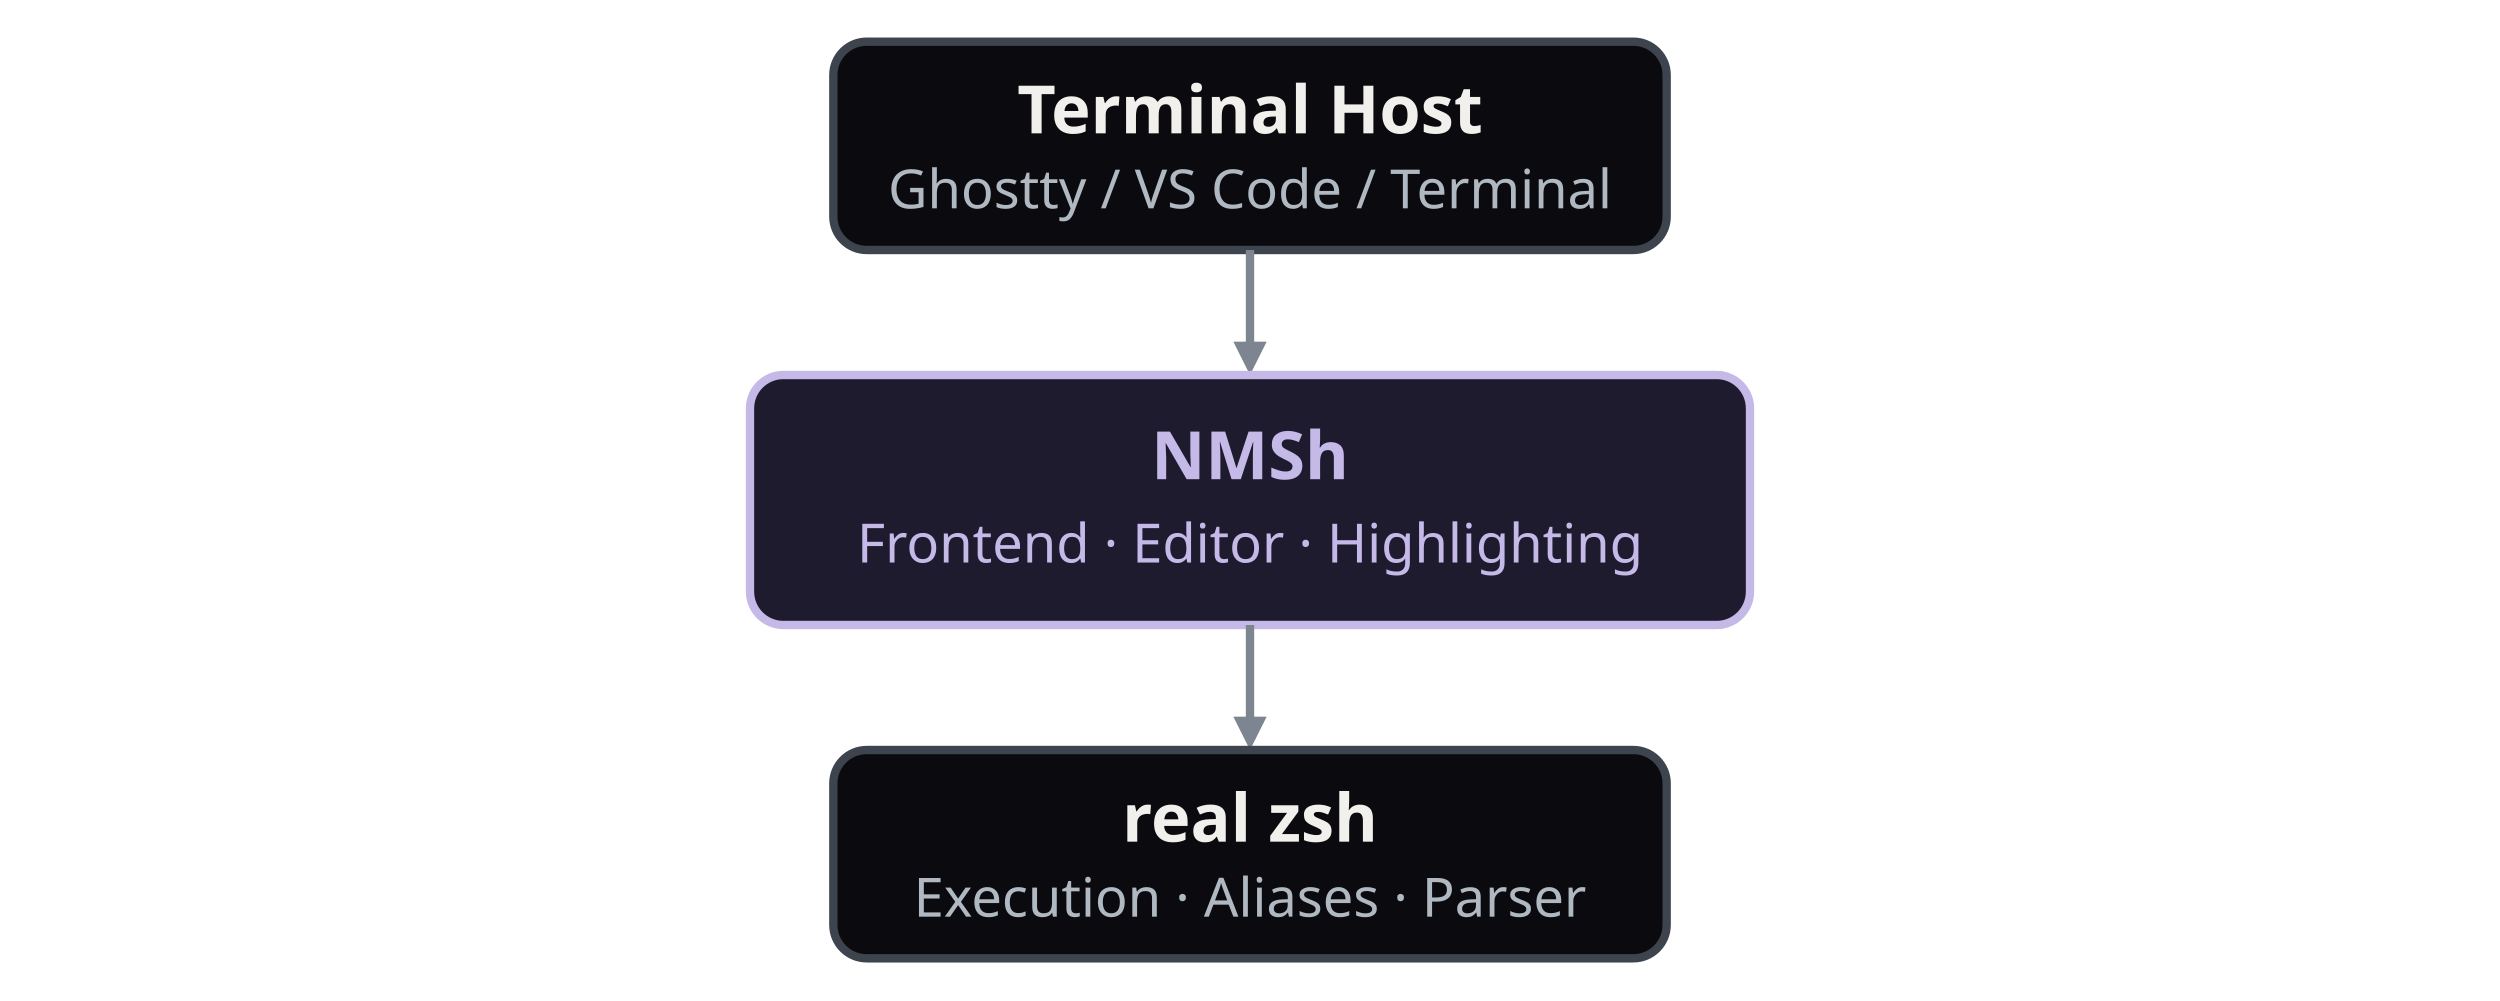
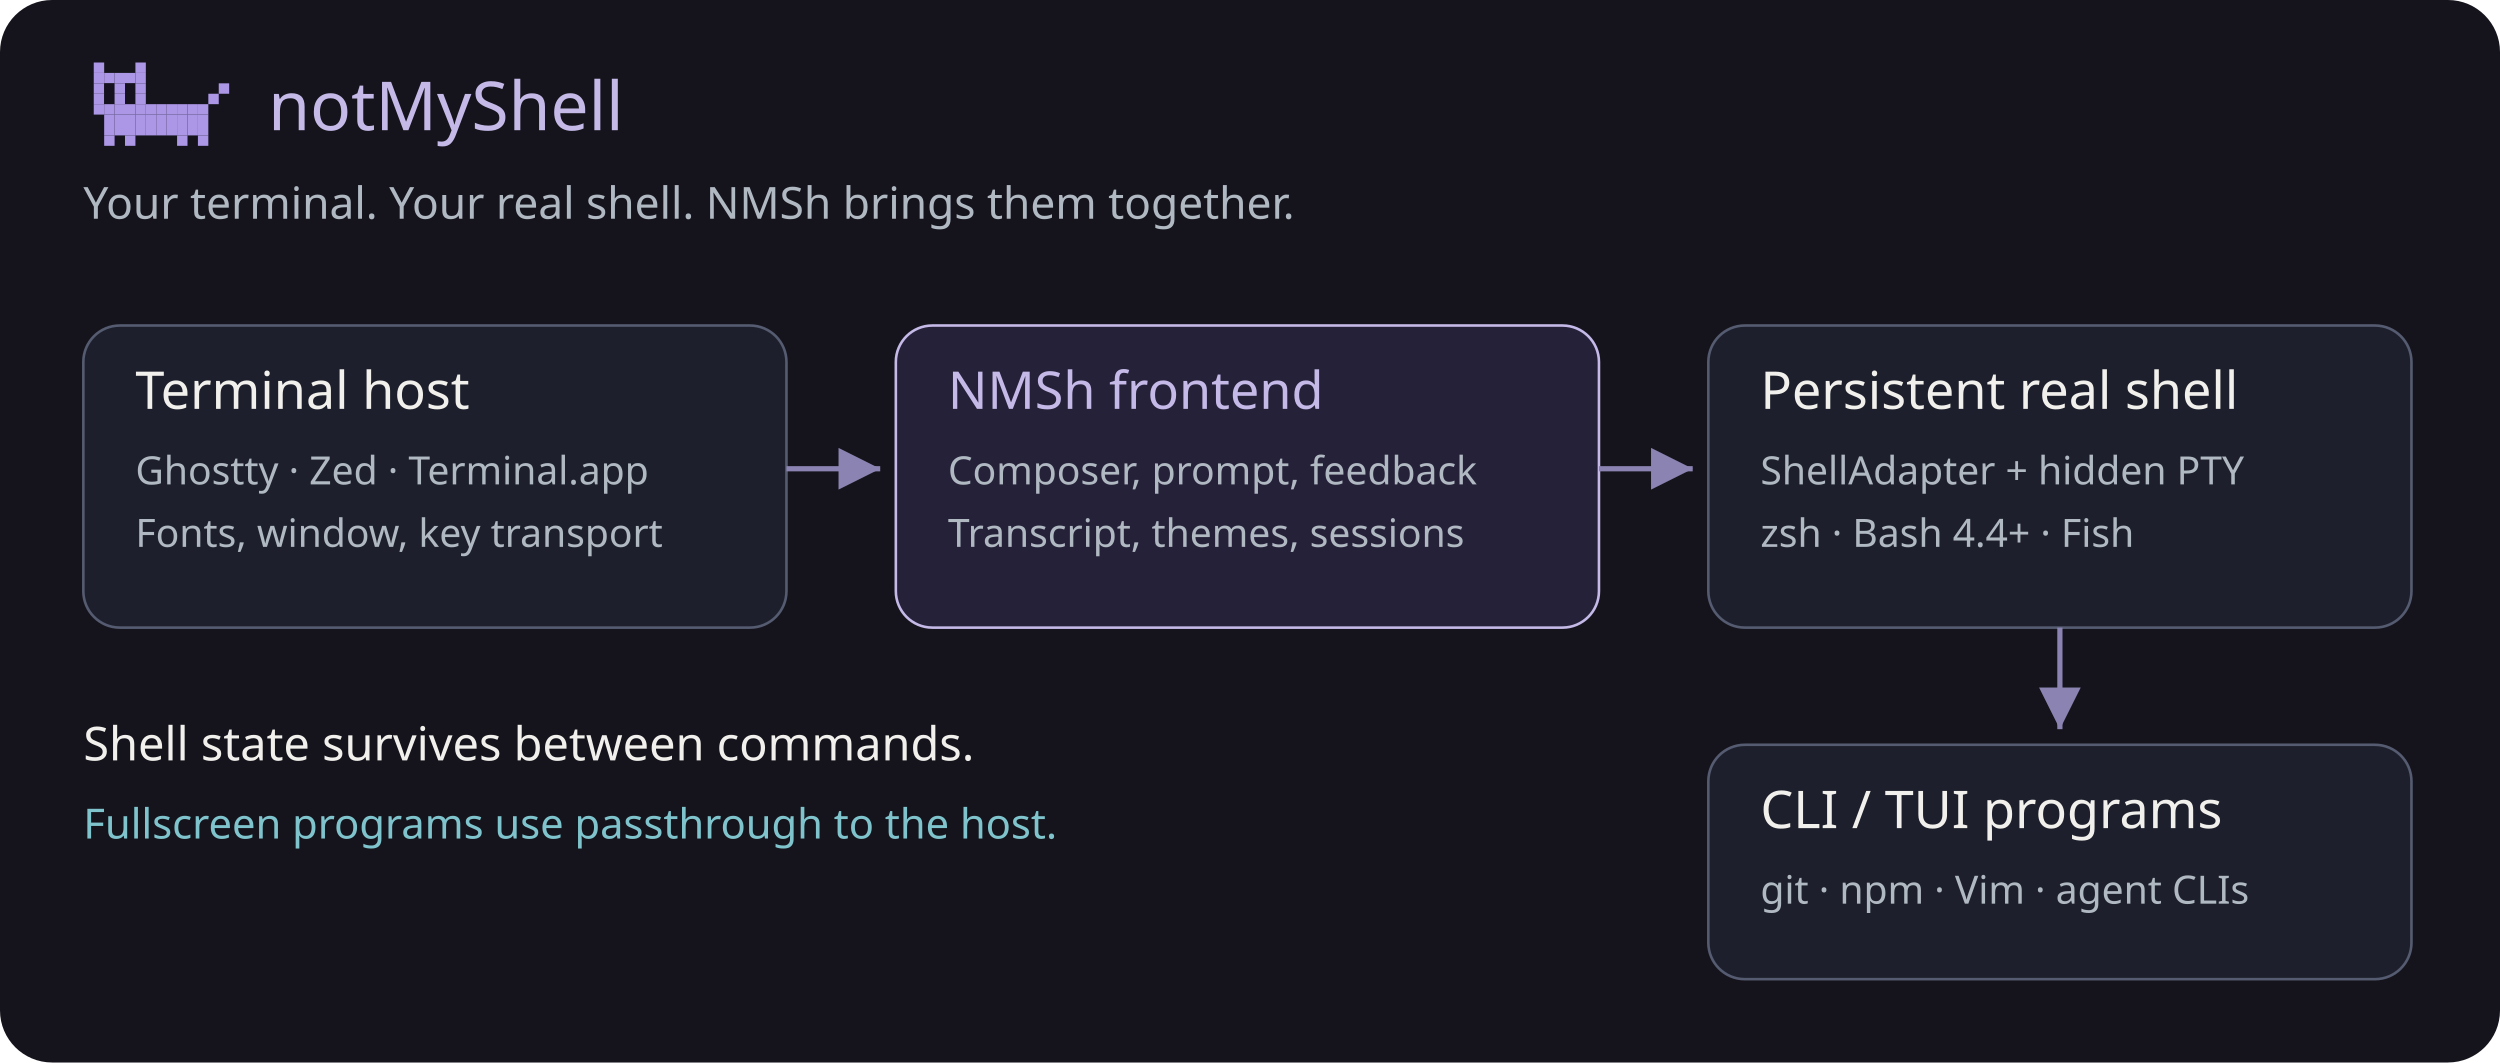
- <svg xmlns="http://www.w3.org/2000/svg" width="600" height="240" viewBox="0 0 600 240">
+ <svg xmlns="http://www.w3.org/2000/svg" width="960" height="408" viewBox="0 0 960 408" role="img" aria-label="NMSh terminal stack">
  <defs>
-     <style>
-       .box { fill: #0B0B0F; stroke: #3D444D; stroke-width: 2; rx: 8; }
-       .box-nmsh { fill: #1E1B2E; stroke: #C5B9E8; stroke-width: 2; rx: 8; }
-       .text-title { fill: #F2F0EC; font-family: ui-sans-serif, system-ui, sans-serif; font-weight: 600; font-size: 16px; text-anchor: middle; }
-       .text-sub { fill: #B0B8C2; font-family: ui-sans-serif, system-ui, sans-serif; font-size: 13px; text-anchor: middle; }
-       .arrow { stroke: #7D8590; stroke-width: 2; fill: none; }
-       .arrow-head { fill: #7D8590; }
-     </style>
+     <marker id="arrow" markerWidth="9" markerHeight="9" refX="8" refY="4" orient="auto">
+       <path d="M0 0 L8 4 L0 8" fill="#8b84b2" />
+     </marker>
  </defs>
-   <rect x="200" y="10" width="200" height="50" class="box" />
-   <text x="300" y="32" class="text-title">Terminal Host</text>
-   <text x="300" y="50" class="text-sub">Ghostty / VS Code / Terminal</text>
-   <path d="M 300 60 L 300 85" class="arrow" />
-   <polygon points="296,82 304,82 300,90" class="arrow-head" />
-   <rect x="180" y="90" width="240" height="60" class="box-nmsh" />
-   <text x="300" y="115" class="text-title" style="fill: #C5B9E8">NMSh</text>
-   <text x="300" y="135" class="text-sub" style="fill: #C5B9E8">Frontend · Editor · Highlighting</text>
-   <path d="M 300 150 L 300 175" class="arrow" />
-   <polygon points="296,172 304,172 300,180" class="arrow-head" />
-   <rect x="200" y="180" width="200" height="50" class="box" />
-   <text x="300" y="202" class="text-title">real zsh</text>
-   <text x="300" y="220" class="text-sub">Execution · Aliases · Parser</text>
+   <rect width="960" height="408" rx="20" fill="#15141c" />
+   <g font-family="ui-sans-serif,system-ui,sans-serif">
+     <rect x="36" y="24" width="4" height="4" fill="#ac96e6" />
+     <rect x="52" y="24" width="4" height="4" fill="#ac96e6" />
+     <rect x="36" y="28" width="4" height="4" fill="#ac96e6" />
+     <rect x="40" y="28" width="4" height="4" fill="#ac96e6" />
+     <rect x="44" y="28" width="4" height="4" fill="#ac96e6" />
+     <rect x="48" y="28" width="4" height="4" fill="#ac96e6" />
+     <rect x="52" y="28" width="4" height="4" fill="#ac96e6" />
+     <rect x="36" y="32" width="4" height="4" fill="#ac96e6" />
+     <rect x="40" y="32" width="4" height="4" fill="#161220" />
+     <rect x="44" y="32" width="4" height="4" fill="#ac96e6" />
+     <rect x="48" y="32" width="4" height="4" fill="#161220" />
+     <rect x="52" y="32" width="4" height="4" fill="#ac96e6" />
+     <rect x="84" y="32" width="4" height="4" fill="#ac96e6" />
+     <rect x="36" y="36" width="4" height="4" fill="#ac96e6" />
+     <rect x="40" y="36" width="4" height="4" fill="#161220" />
+     <rect x="44" y="36" width="4" height="4" fill="#ac96e6" />
+     <rect x="48" y="36" width="4" height="4" fill="#161220" />
+     <rect x="52" y="36" width="4" height="4" fill="#ac96e6" />
+     <rect x="80" y="36" width="4" height="4" fill="#ac96e6" />
+     <rect x="36" y="40" width="4" height="4" fill="#ac96e6" />
+     <rect x="40" y="40" width="4" height="4" fill="#ac96e6" />
+     <rect x="44" y="40" width="4" height="4" fill="#ac96e6" />
+     <rect x="48" y="40" width="4" height="4" fill="#ac96e6" />
+     <rect x="52" y="40" width="4" height="4" fill="#ac96e6" />
+     <rect x="56" y="40" width="4" height="4" fill="#ac96e6" />
+     <rect x="60" y="40" width="4" height="4" fill="#ac96e6" />
+     <rect x="64" y="40" width="4" height="4" fill="#ac96e6" />
+     <rect x="68" y="40" width="4" height="4" fill="#ac96e6" />
+     <rect x="72" y="40" width="4" height="4" fill="#ac96e6" />
+     <rect x="76" y="40" width="4" height="4" fill="#ac96e6" />
+     <rect x="40" y="44" width="4" height="4" fill="#ac96e6" />
+     <rect x="44" y="44" width="4" height="4" fill="#ac96e6" />
+     <rect x="48" y="44" width="4" height="4" fill="#ac96e6" />
+     <rect x="52" y="44" width="4" height="4" fill="#ac96e6" />
+     <rect x="56" y="44" width="4" height="4" fill="#ac96e6" />
+     <rect x="60" y="44" width="4" height="4" fill="#ac96e6" />
+     <rect x="64" y="44" width="4" height="4" fill="#ac96e6" />
+     <rect x="68" y="44" width="4" height="4" fill="#ac96e6" />
+     <rect x="72" y="44" width="4" height="4" fill="#ac96e6" />
+     <rect x="76" y="44" width="4" height="4" fill="#ac96e6" />
+     <rect x="40" y="48" width="4" height="4" fill="#ac96e6" />
+     <rect x="44" y="48" width="4" height="4" fill="#ac96e6" />
+     <rect x="48" y="48" width="4" height="4" fill="#ac96e6" />
+     <rect x="52" y="48" width="4" height="4" fill="#ac96e6" />
+     <rect x="56" y="48" width="4" height="4" fill="#ac96e6" />
+     <rect x="60" y="48" width="4" height="4" fill="#ac96e6" />
+     <rect x="64" y="48" width="4" height="4" fill="#ac96e6" />
+     <rect x="68" y="48" width="4" height="4" fill="#ac96e6" />
+     <rect x="72" y="48" width="4" height="4" fill="#ac96e6" />
+     <rect x="76" y="48" width="4" height="4" fill="#ac96e6" />
+     <rect x="40" y="52" width="4" height="4" fill="#ac96e6" />
+     <rect x="48" y="52" width="4" height="4" fill="#ac96e6" />
+     <rect x="68" y="52" width="4" height="4" fill="#ac96e6" />
+     <rect x="76" y="52" width="4" height="4" fill="#ac96e6" />
+     <text x="103" y="50" fill="#c5b9e8" font-size="26">notMyShell</text>
+     <text x="32" y="84" fill="#b0b8c2" font-size="17">Your terminal. Your real shell. NMSh brings them together.</text>
+     <rect x="32" y="125" width="270" height="116" rx="14" fill="#1d202c" stroke="#555b70" />
+     <text x="52" y="157" fill="#f2f0ec" font-size="20">Terminal host</text>
+     <text x="52" y="186" fill="#b0b8c2" font-size="15">Ghostty · Zed · Terminal.app</text>
+     <text x="52" y="210" fill="#b0b8c2" font-size="15">Fonts, window, key transport</text>
+     <rect x="344" y="125" width="270" height="116" rx="14" fill="#252139" stroke="#c5b9e8" />
+     <text x="364" y="157" fill="#c5b9e8" font-size="20">NMSh frontend</text>
+     <text x="364" y="186" fill="#b0b8c2" font-size="15">Composer, prompt, feedback</text>
+     <text x="364" y="210" fill="#b0b8c2" font-size="15">Transcript, themes, sessions</text>
+     <rect x="656" y="125" width="270" height="116" rx="14" fill="#1d202c" stroke="#555b70" />
+     <text x="676" y="157" fill="#f2f0ec" font-size="20">Persistent real shell</text>
+     <text x="676" y="186" fill="#b0b8c2" font-size="15">ShellAdapter + hidden PTY</text>
+     <text x="676" y="210" fill="#b0b8c2" font-size="15">zsh · Bash 4.4+ · Fish</text>
+     <path d="M302 180 L338 180" fill="none" stroke="#8b84b2" stroke-width="2" marker-end="url(#arrow)" />
+     <path d="M614 180 L650 180" fill="none" stroke="#8b84b2" stroke-width="2" marker-end="url(#arrow)" />
+     <rect x="656" y="286" width="270" height="90" rx="14" fill="#1d202c" stroke="#555b70" />
+     <text x="676" y="318" fill="#f2f0ec" font-size="20">CLI / TUI programs</text>
+     <text x="676" y="347" fill="#b0b8c2" font-size="15">git · npm · Vim · agent CLIs</text>
+     <path d="M791 241 L791 280" fill="none" stroke="#8b84b2" stroke-width="2" marker-end="url(#arrow)" />
+     <text x="32" y="292" fill="#f2f0ec" font-size="18">Shell state survives between commands.</text>
+     <text x="32" y="322" fill="#7fc4cc" font-size="16">Fullscreen programs use passthrough to the host.</text>
+   </g>
</svg>
